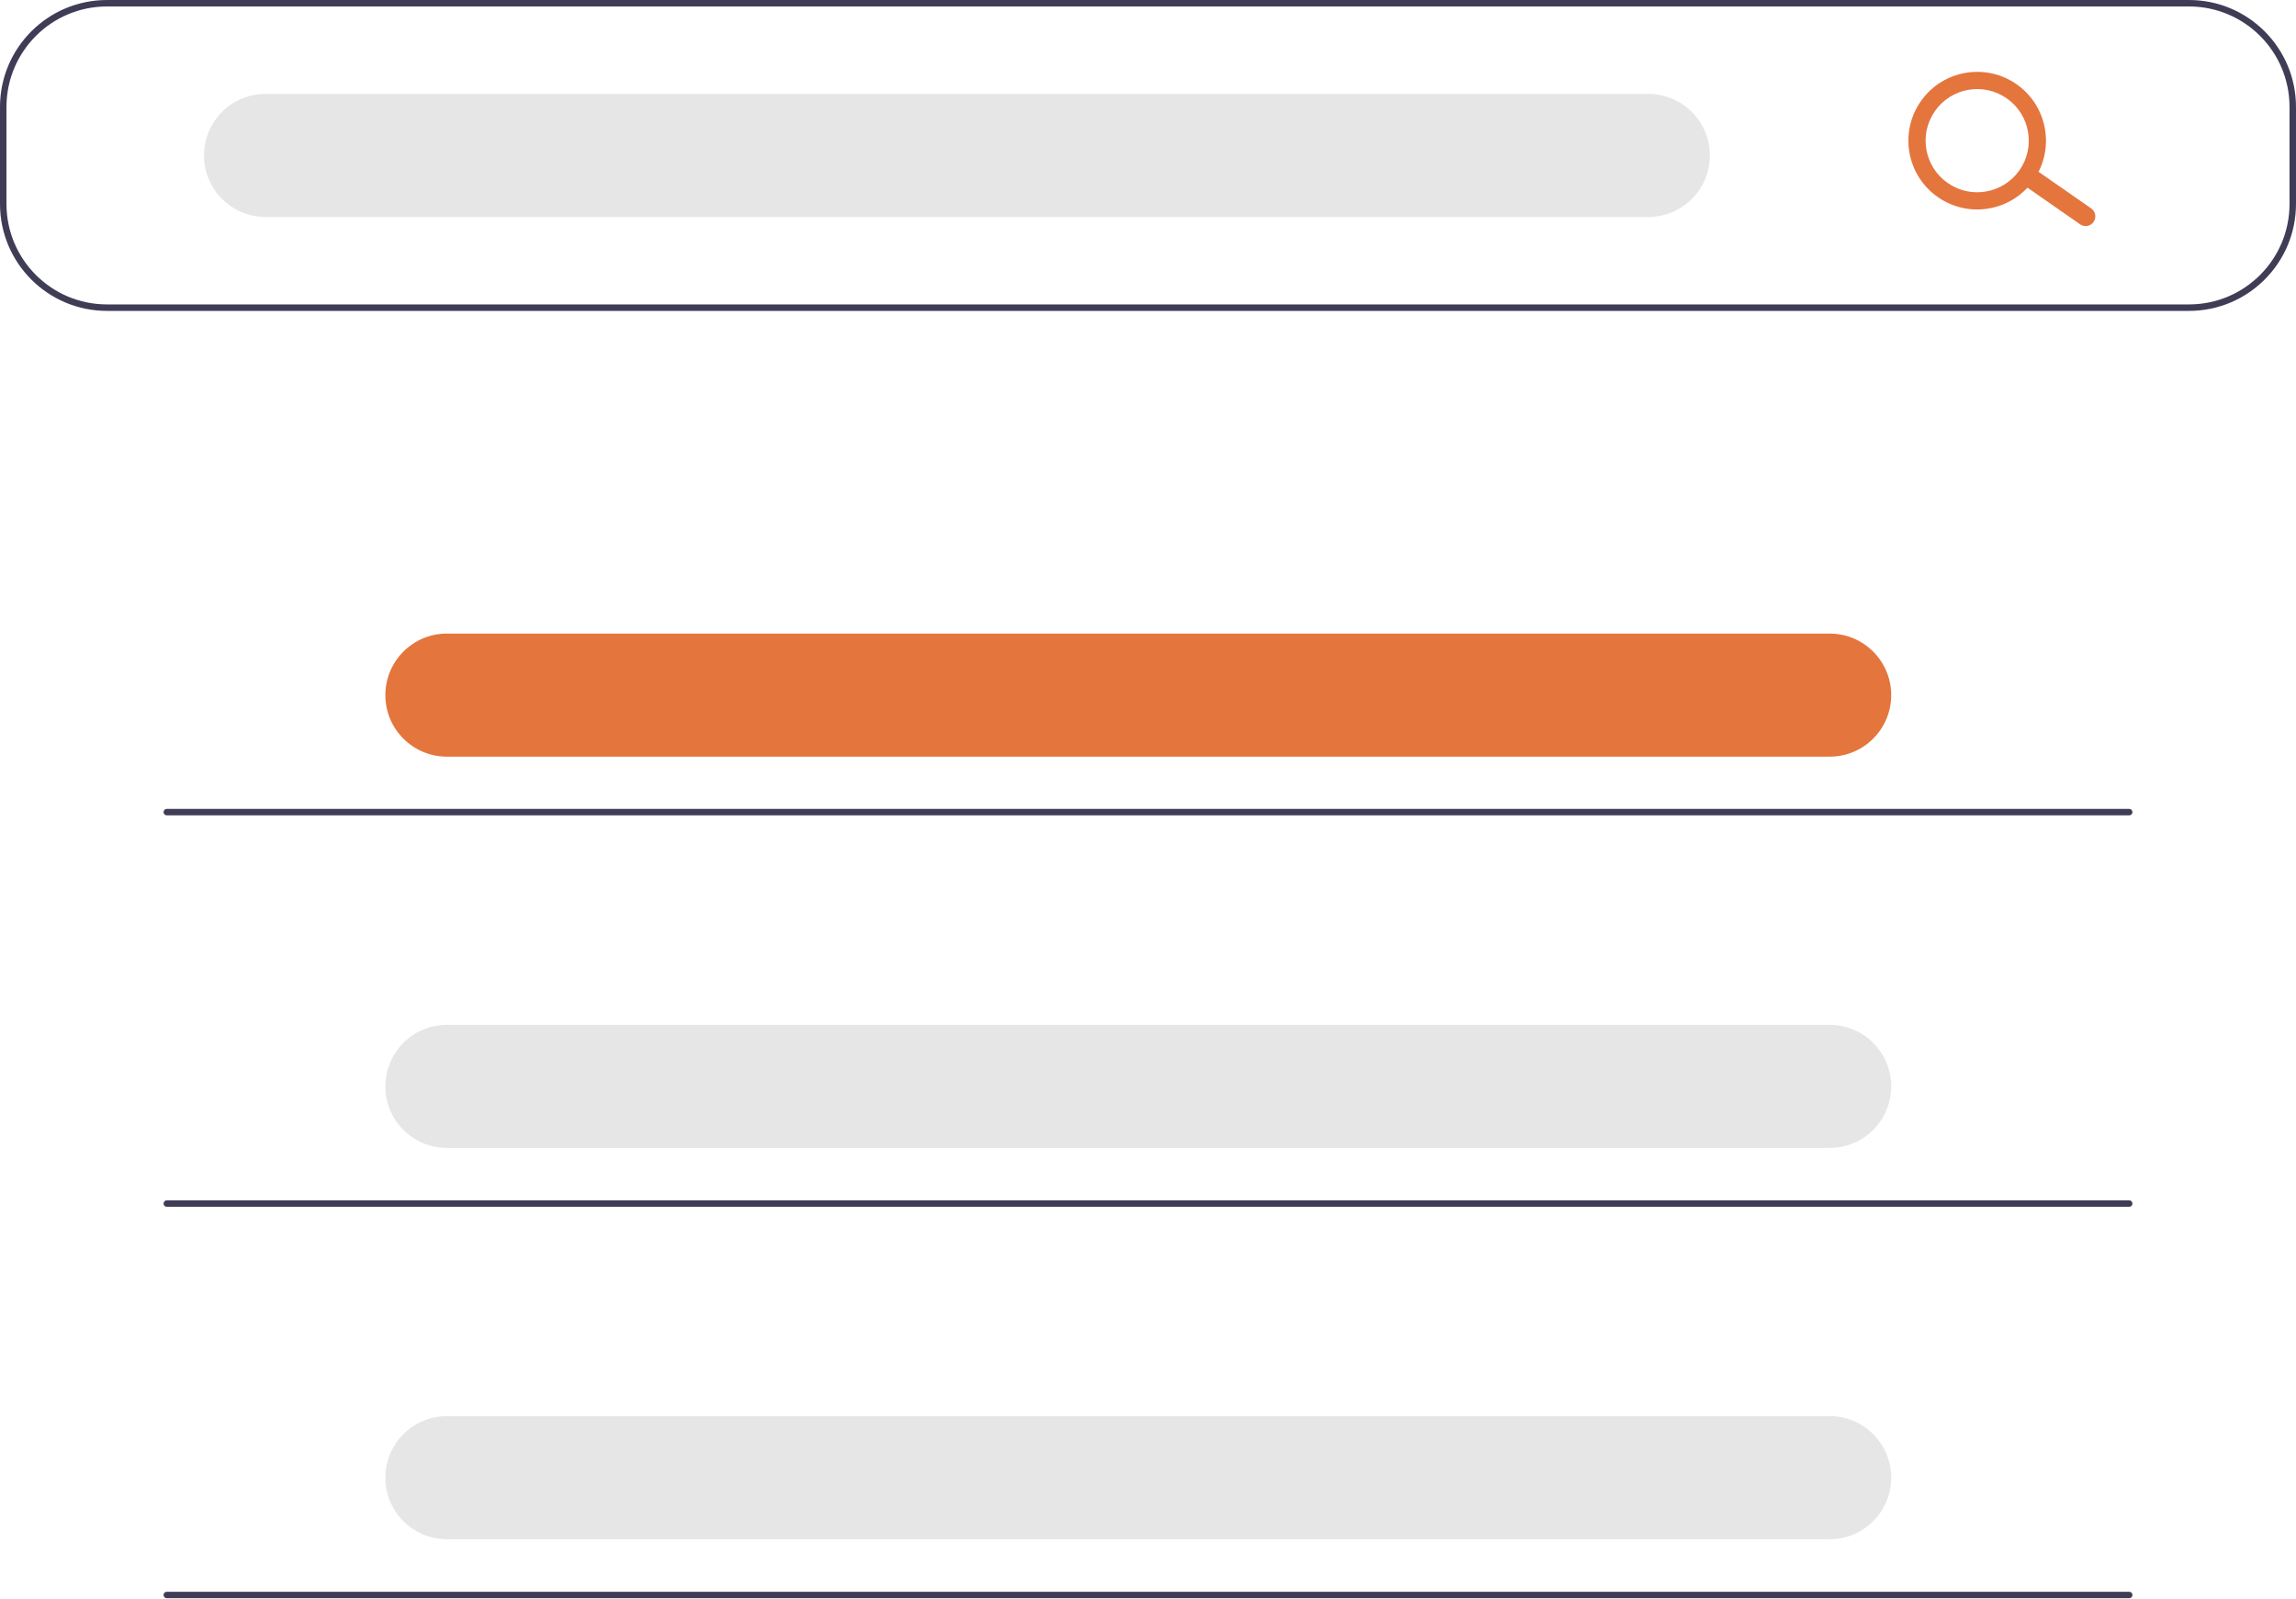
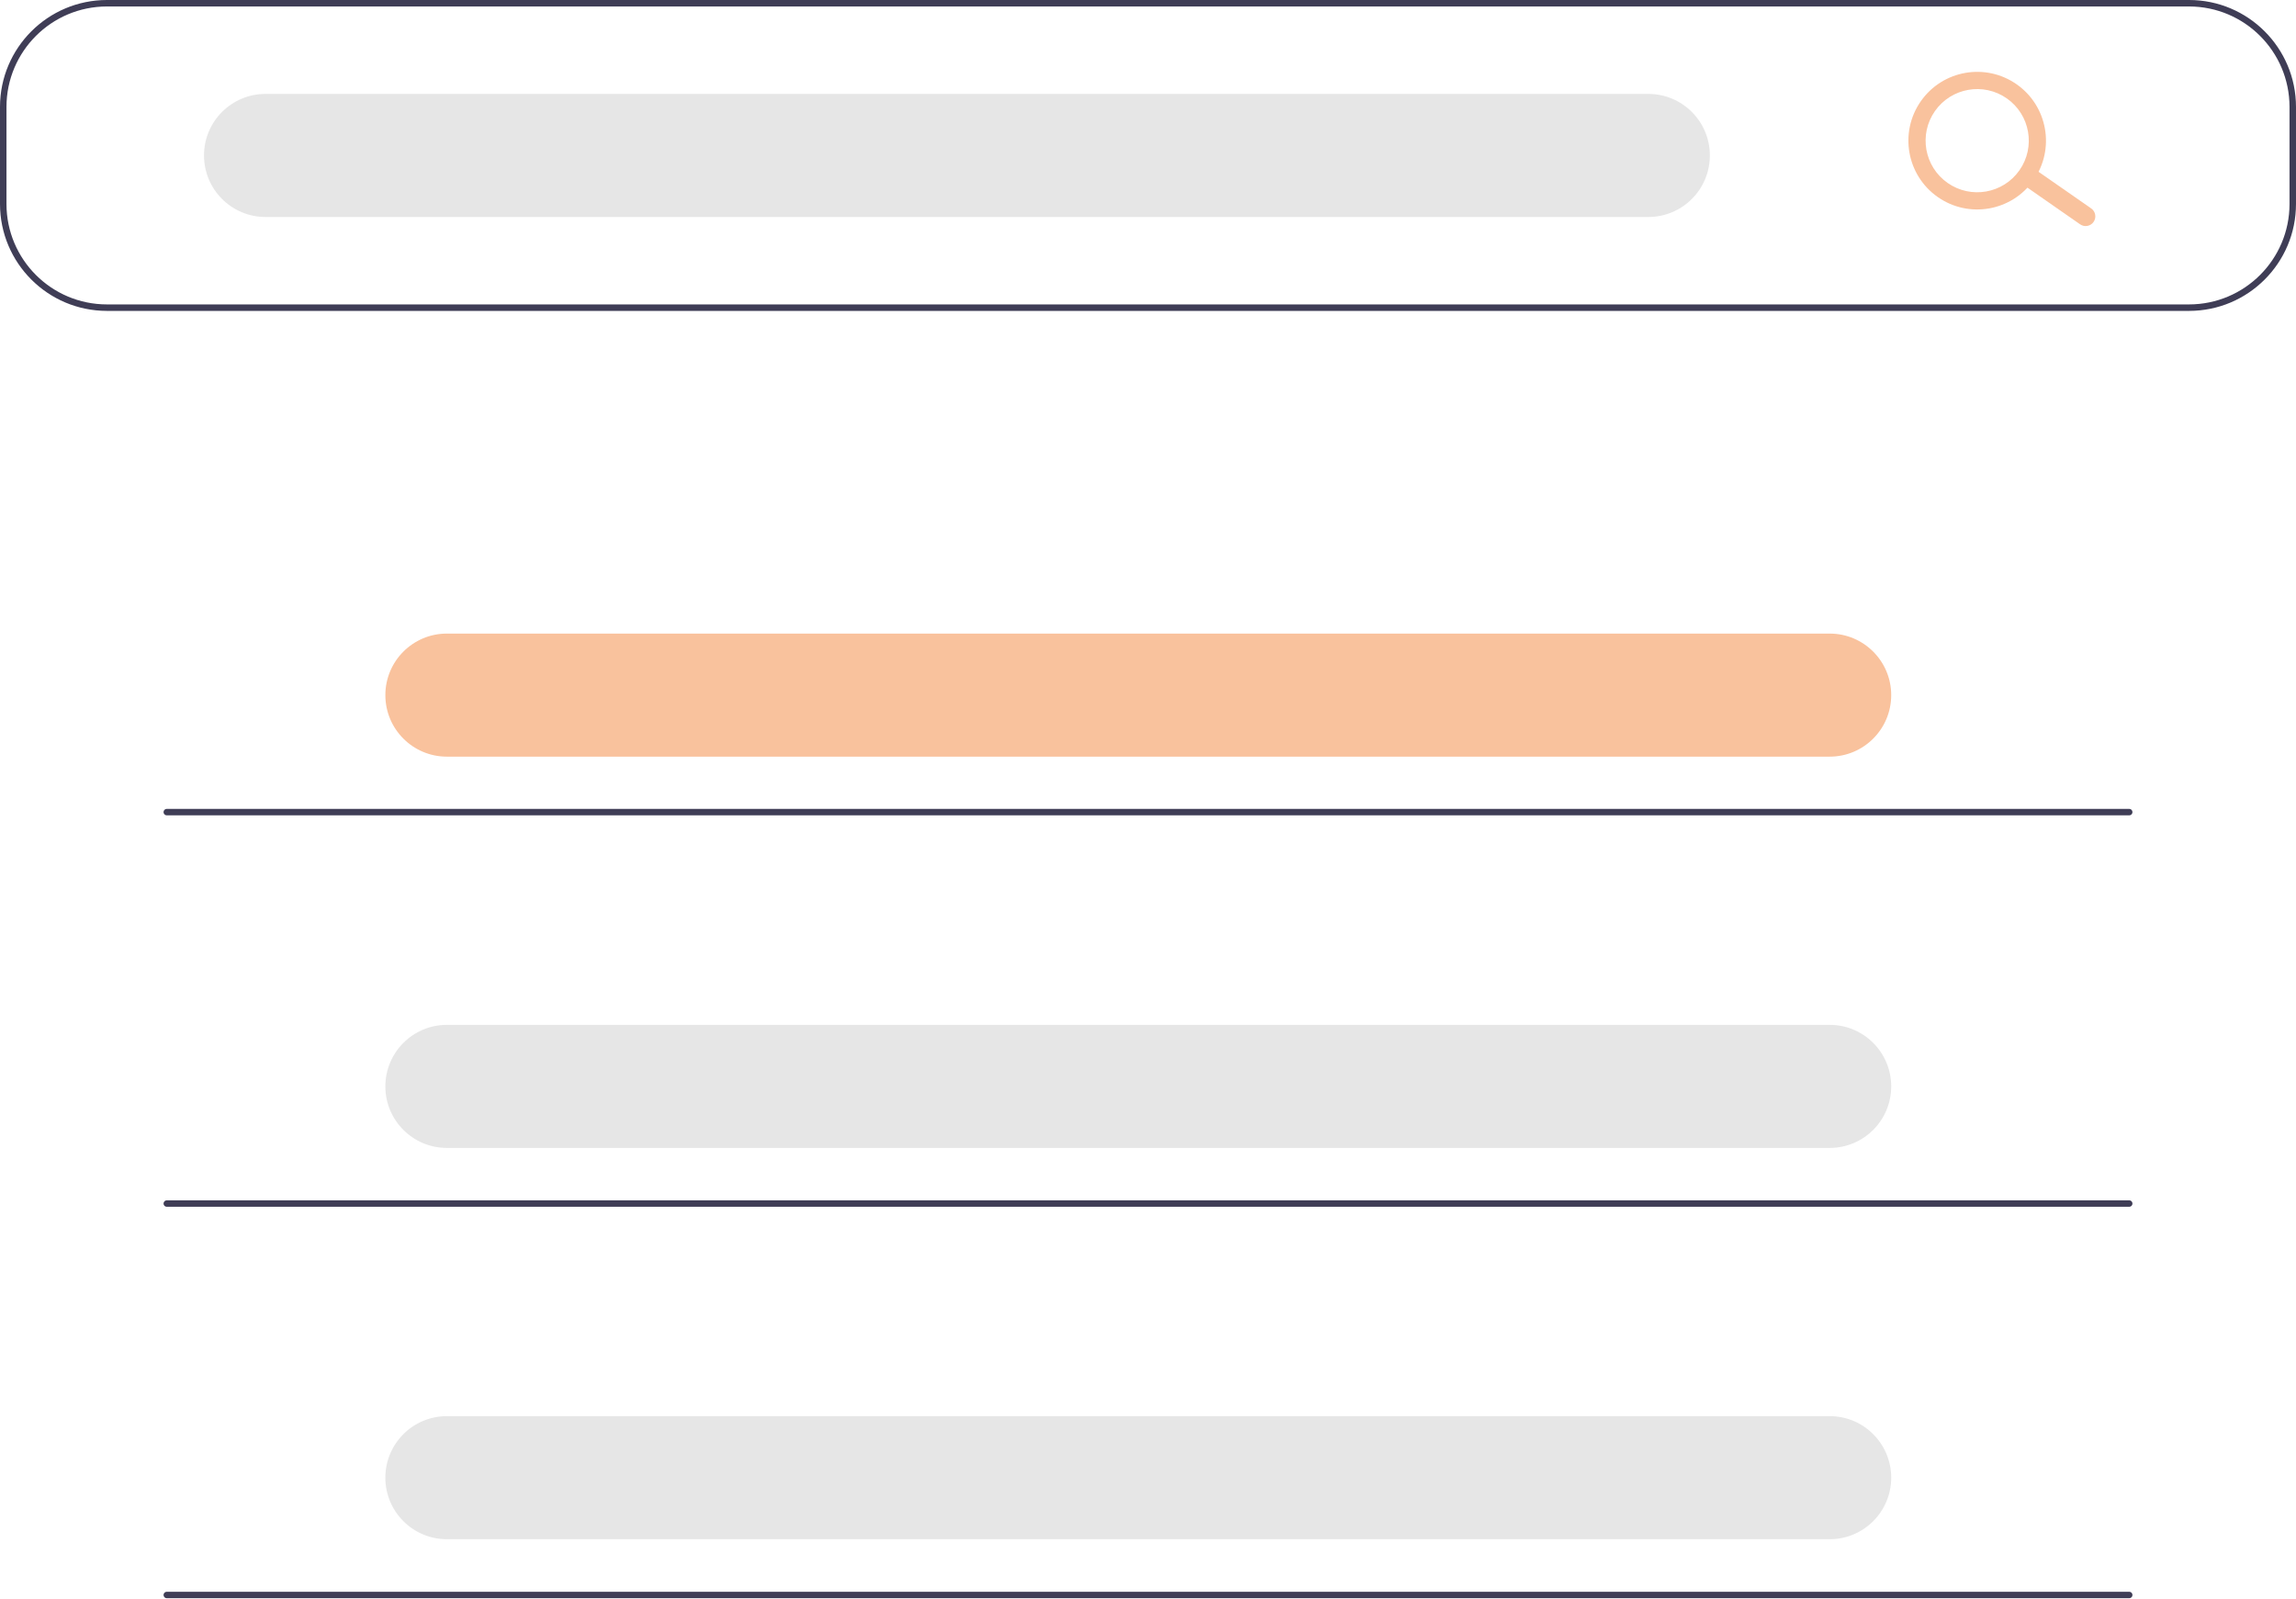
<svg xmlns="http://www.w3.org/2000/svg" data-name="Layer 1" width="643" height="447.57" viewBox="0 0 643 447.57">
  <path d="M891.623,313.021H308.48a29.962,29.962,0,0,1-29.928-29.928V255.885a29.962,29.962,0,0,1,29.928-29.928H891.623a29.962,29.962,0,0,1,29.928,29.928v27.207A29.962,29.962,0,0,1,891.623,313.021ZM308.48,227.771a28.146,28.146,0,0,0-28.114,28.114v27.207a28.146,28.146,0,0,0,28.114,28.114H891.623a28.146,28.146,0,0,0,28.114-28.114V255.885a28.146,28.146,0,0,0-28.114-28.114Z" transform="translate(-278.5516 -225.9571)" fill="#3f3d56" />
  <rect x="57.135" y="26.3" width="421.714" height="34.463" rx="17.231" fill="#e6e6e6" />
-   <rect x="107.922" y="177.43" width="421.714" height="34.463" rx="17.231" fill="#e4753d" />
+   <rect x="107.922" y="177.43" width="421.714" height="34.463" rx="17.231" fill="#f9c29d" />
  <rect x="107.922" y="287.004" width="421.714" height="34.463" rx="17.231" fill="#e6e6e6" />
  <rect x="107.922" y="396.578" width="421.714" height="34.463" rx="17.231" fill="#e6e6e6" />
-   <path d="M864.864,288.104a2.714,2.714,0,0,1-3.78.667l-14.807-10.303a2.714,2.714,0,1,1,3.113-4.446l14.807,10.303A2.714,2.714,0,0,1,864.864,288.104Z" transform="translate(-278.5516 -225.9571)" fill="#e4753d" />
-   <path d="M848.054,276.399a19.267,19.267,0,1,1-4.732-26.833A19.289,19.289,0,0,1,848.054,276.399Zm-27.619-19.339a14.45,14.45,0,1,0,20.125-3.549A14.466,14.466,0,0,0,820.435,257.06Z" transform="translate(-278.5516 -225.9571)" fill="#e4753d" />
+   <path d="M864.864,288.104a2.714,2.714,0,0,1-3.78.667l-14.807-10.303a2.714,2.714,0,1,1,3.113-4.446l14.807,10.303A2.714,2.714,0,0,1,864.864,288.104Z" transform="translate(-278.5516 -225.9571)" fill="#f9c29d" />
+   <path d="M848.054,276.399a19.267,19.267,0,1,1-4.732-26.833A19.289,19.289,0,0,1,848.054,276.399Zm-27.619-19.339a14.45,14.45,0,1,0,20.125-3.549A14.466,14.466,0,0,0,820.435,257.06Z" transform="translate(-278.5516 -225.9571)" fill="#f9c29d" />
  <path d="M874.846,454.289H325.257a.907.907,0,1,1,0-1.814H874.846a.907.907,0,1,1,0,1.814Z" transform="translate(-278.5516 -225.9571)" fill="#3f3d56" />
  <path d="M874.846,563.909H325.257a.907.907,0,0,1,0-1.814H874.846a.907.907,0,0,1,0,1.814Z" transform="translate(-278.5516 -225.9571)" fill="#3f3d56" />
  <path d="M874.846,673.527H325.257a.907.907,0,0,1,0-1.814H874.846a.907.907,0,1,1,0,1.814Z" transform="translate(-278.5516 -225.9571)" fill="#3f3d56" />
</svg>
